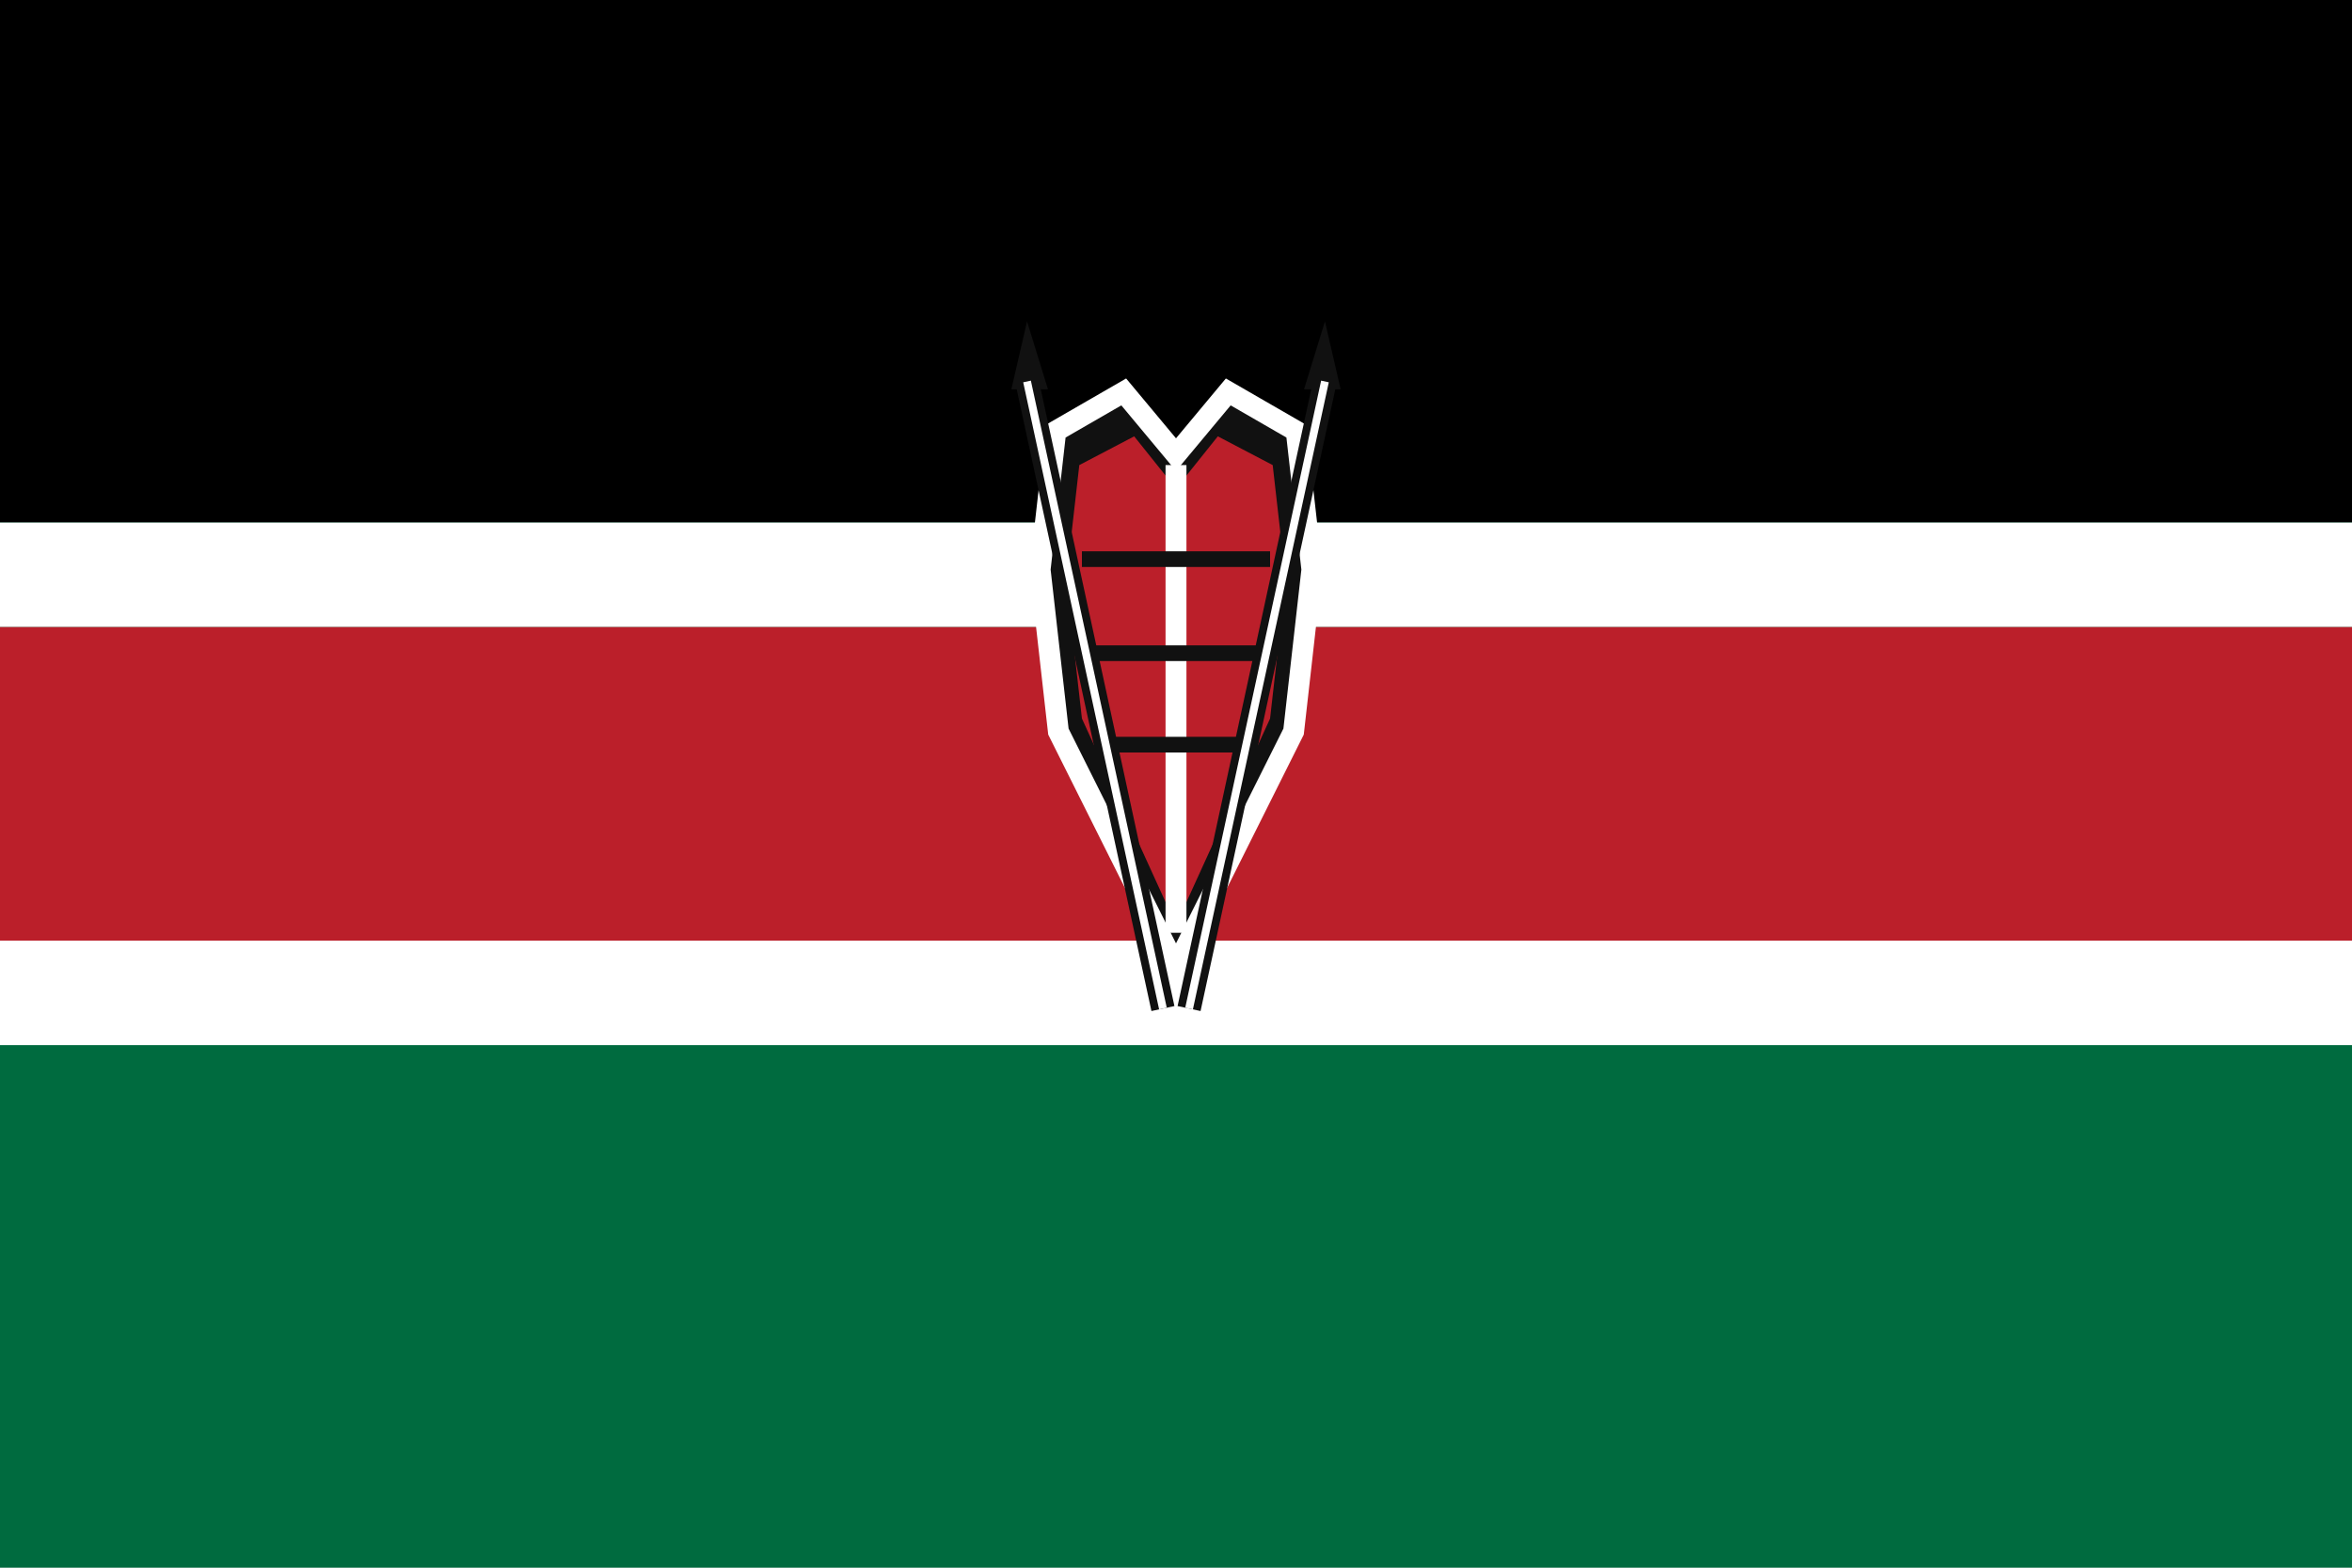
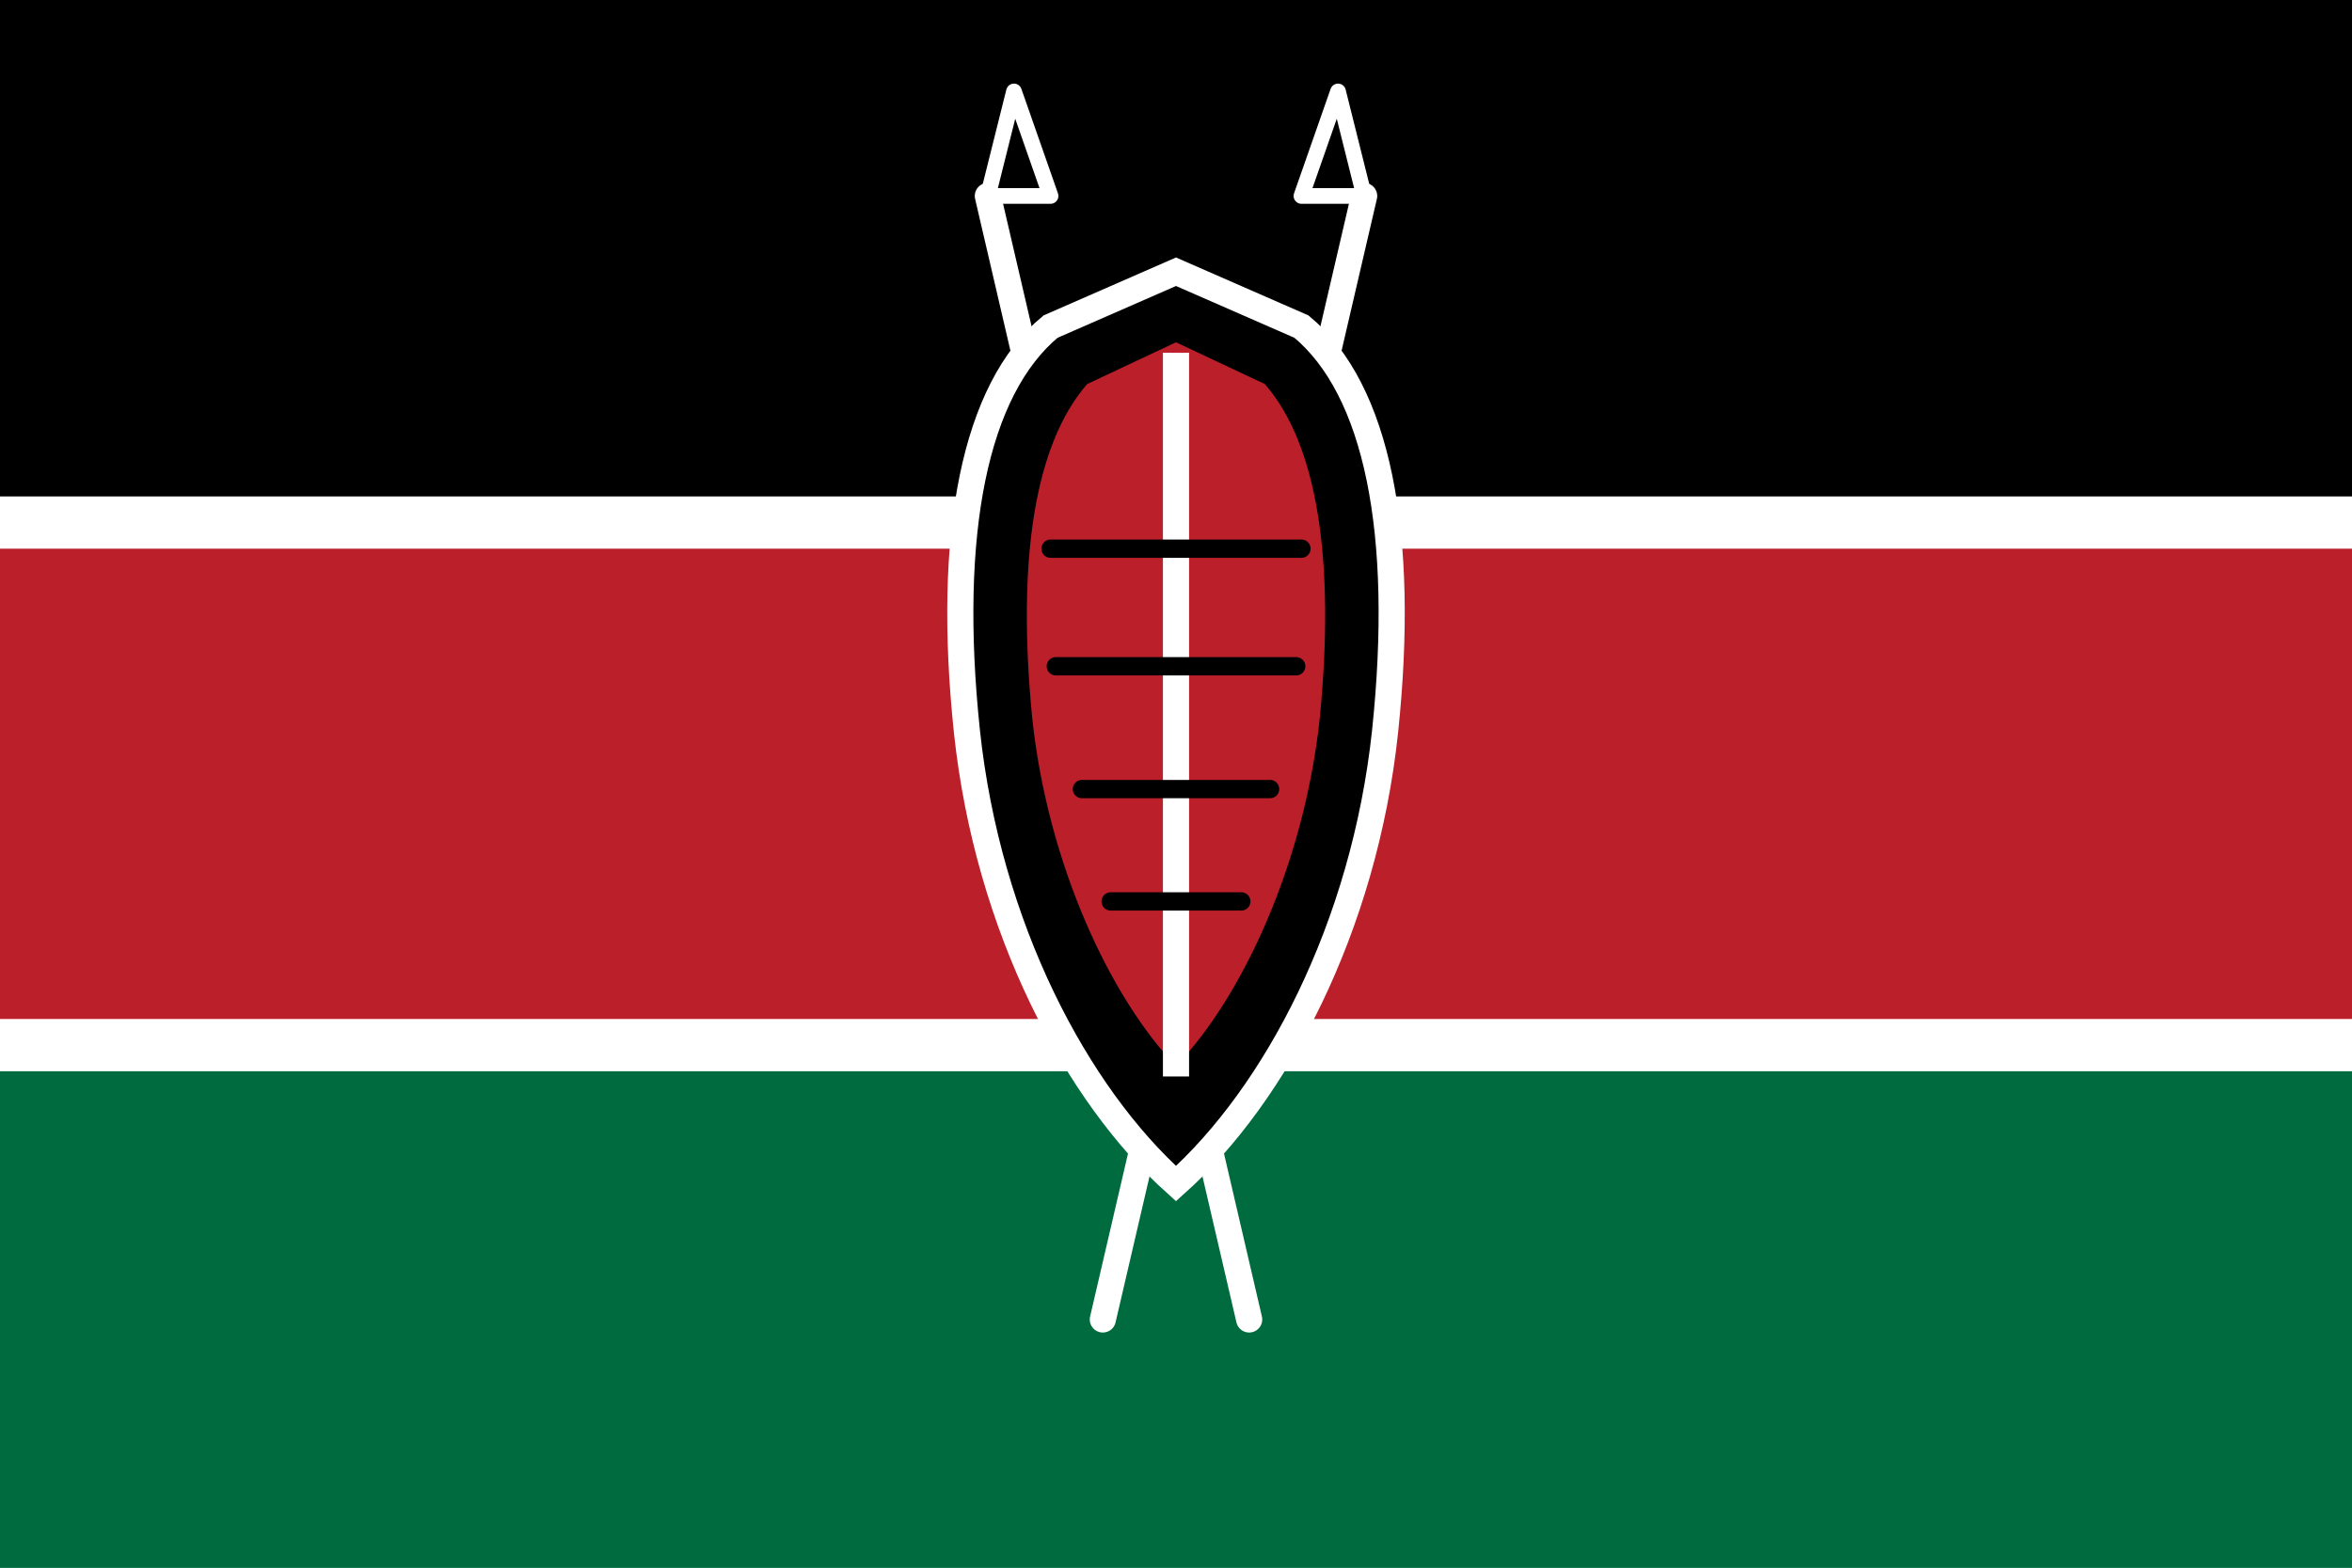
<svg xmlns="http://www.w3.org/2000/svg" viewBox="0 0 900 600" role="img" aria-labelledby="title desc">
  <rect width="900" height="600" fill="#006B3F" />
-   <rect y="0" width="900" height="200" fill="#000" />
-   <rect y="200" width="900" height="40" fill="#FFF" />
-   <rect y="360" width="900" height="40" fill="#FFF" />
-   <rect y="240" width="900" height="120" fill="#BB1F2A" />
+   <rect width="900" height="200" fill="#000000" />
+   <rect y="200" width="900" height="200" fill="#BB1F2A" />
+   <rect y="400" width="900" height="200" fill="#006B3F" />
+   <rect y="190" width="900" height="20" fill="#FFFFFF" />
+   <rect y="390" width="900" height="20" fill="#FFFFFF" />
  <g transform="translate(450 300)">
-     <path d="M-46-135 L-20-150 L0-126 L20-150 L46-135 L52-82 L45-20 L0 70 L-45-20 L-52-82 Z" fill="#111" stroke="#FFF" stroke-width="8" />
-     <path d="M-37-122 L-16-133 L0-113 L16-133 L37-122 L42-78 L36-25 L0 54 L-36-25 L-42-78 Z" fill="#BB1F2A" />
-     <path d="M0-122 L0 57" stroke="#FFF" stroke-width="8" />
-     <path d="M-36-86 L36-86 M-34-50 L34-50 M-28-15 L28-15" stroke="#111" stroke-width="6" />
-     <path d="M-57-154 L-5 86" stroke="#111" stroke-width="9" />
-     <path d="M57-154 L5 86" stroke="#111" stroke-width="9" />
-     <path d="M-63-151 L-57-177 L-49-151 Z" fill="#111" />
-     <path d="M63-151 L57-177 L49-151 Z" fill="#111" />
-     <path d="M-57-154 L-5 86" stroke="#FFF" stroke-width="3" />
-     <path d="M57-154 L5 86" stroke="#FFF" stroke-width="3" />
+     <g fill="none" stroke="#FFFFFF" stroke-width="10" stroke-linecap="round">
+       <path d="M-72-225 L28 205" />
+       <path d="M72-225 L-28 205" />
+     </g>
+     <g fill="#000000" stroke="#FFFFFF" stroke-width="6" stroke-linejoin="round">
+       <path d="M-72-225 L-62-265 L-48-225 Z" />
+       <path d="M72-225 L62-265 L48-225 Z" />
+     </g>
+     <path d="M-48-175 C-77-151 -88-96 -80-20 C-72 55 -38 119 0 153 C38 119 72 55 80-20 C88-96 77-151 48-175 L0-196 Z" fill="#000000" stroke="#FFFFFF" stroke-width="10" />
+     <path d="M-34-153 C-54-130 -61-86 -55-25 C-49 31 -25 82 0 108 C25 82 49 31 55-25 C61-86 54-130 34-153 L0-169 Z" fill="#BB1F2A" />
+     <path d="M0-165 L0 112" stroke="#FFFFFF" stroke-width="10" />
+     <path d="M-48-90 L48-90 M-46-45 L46-45 M-36 2 L36 2 M-25 45 L25 45" stroke="#000000" stroke-width="7" stroke-linecap="round" />
  </g>
</svg>
